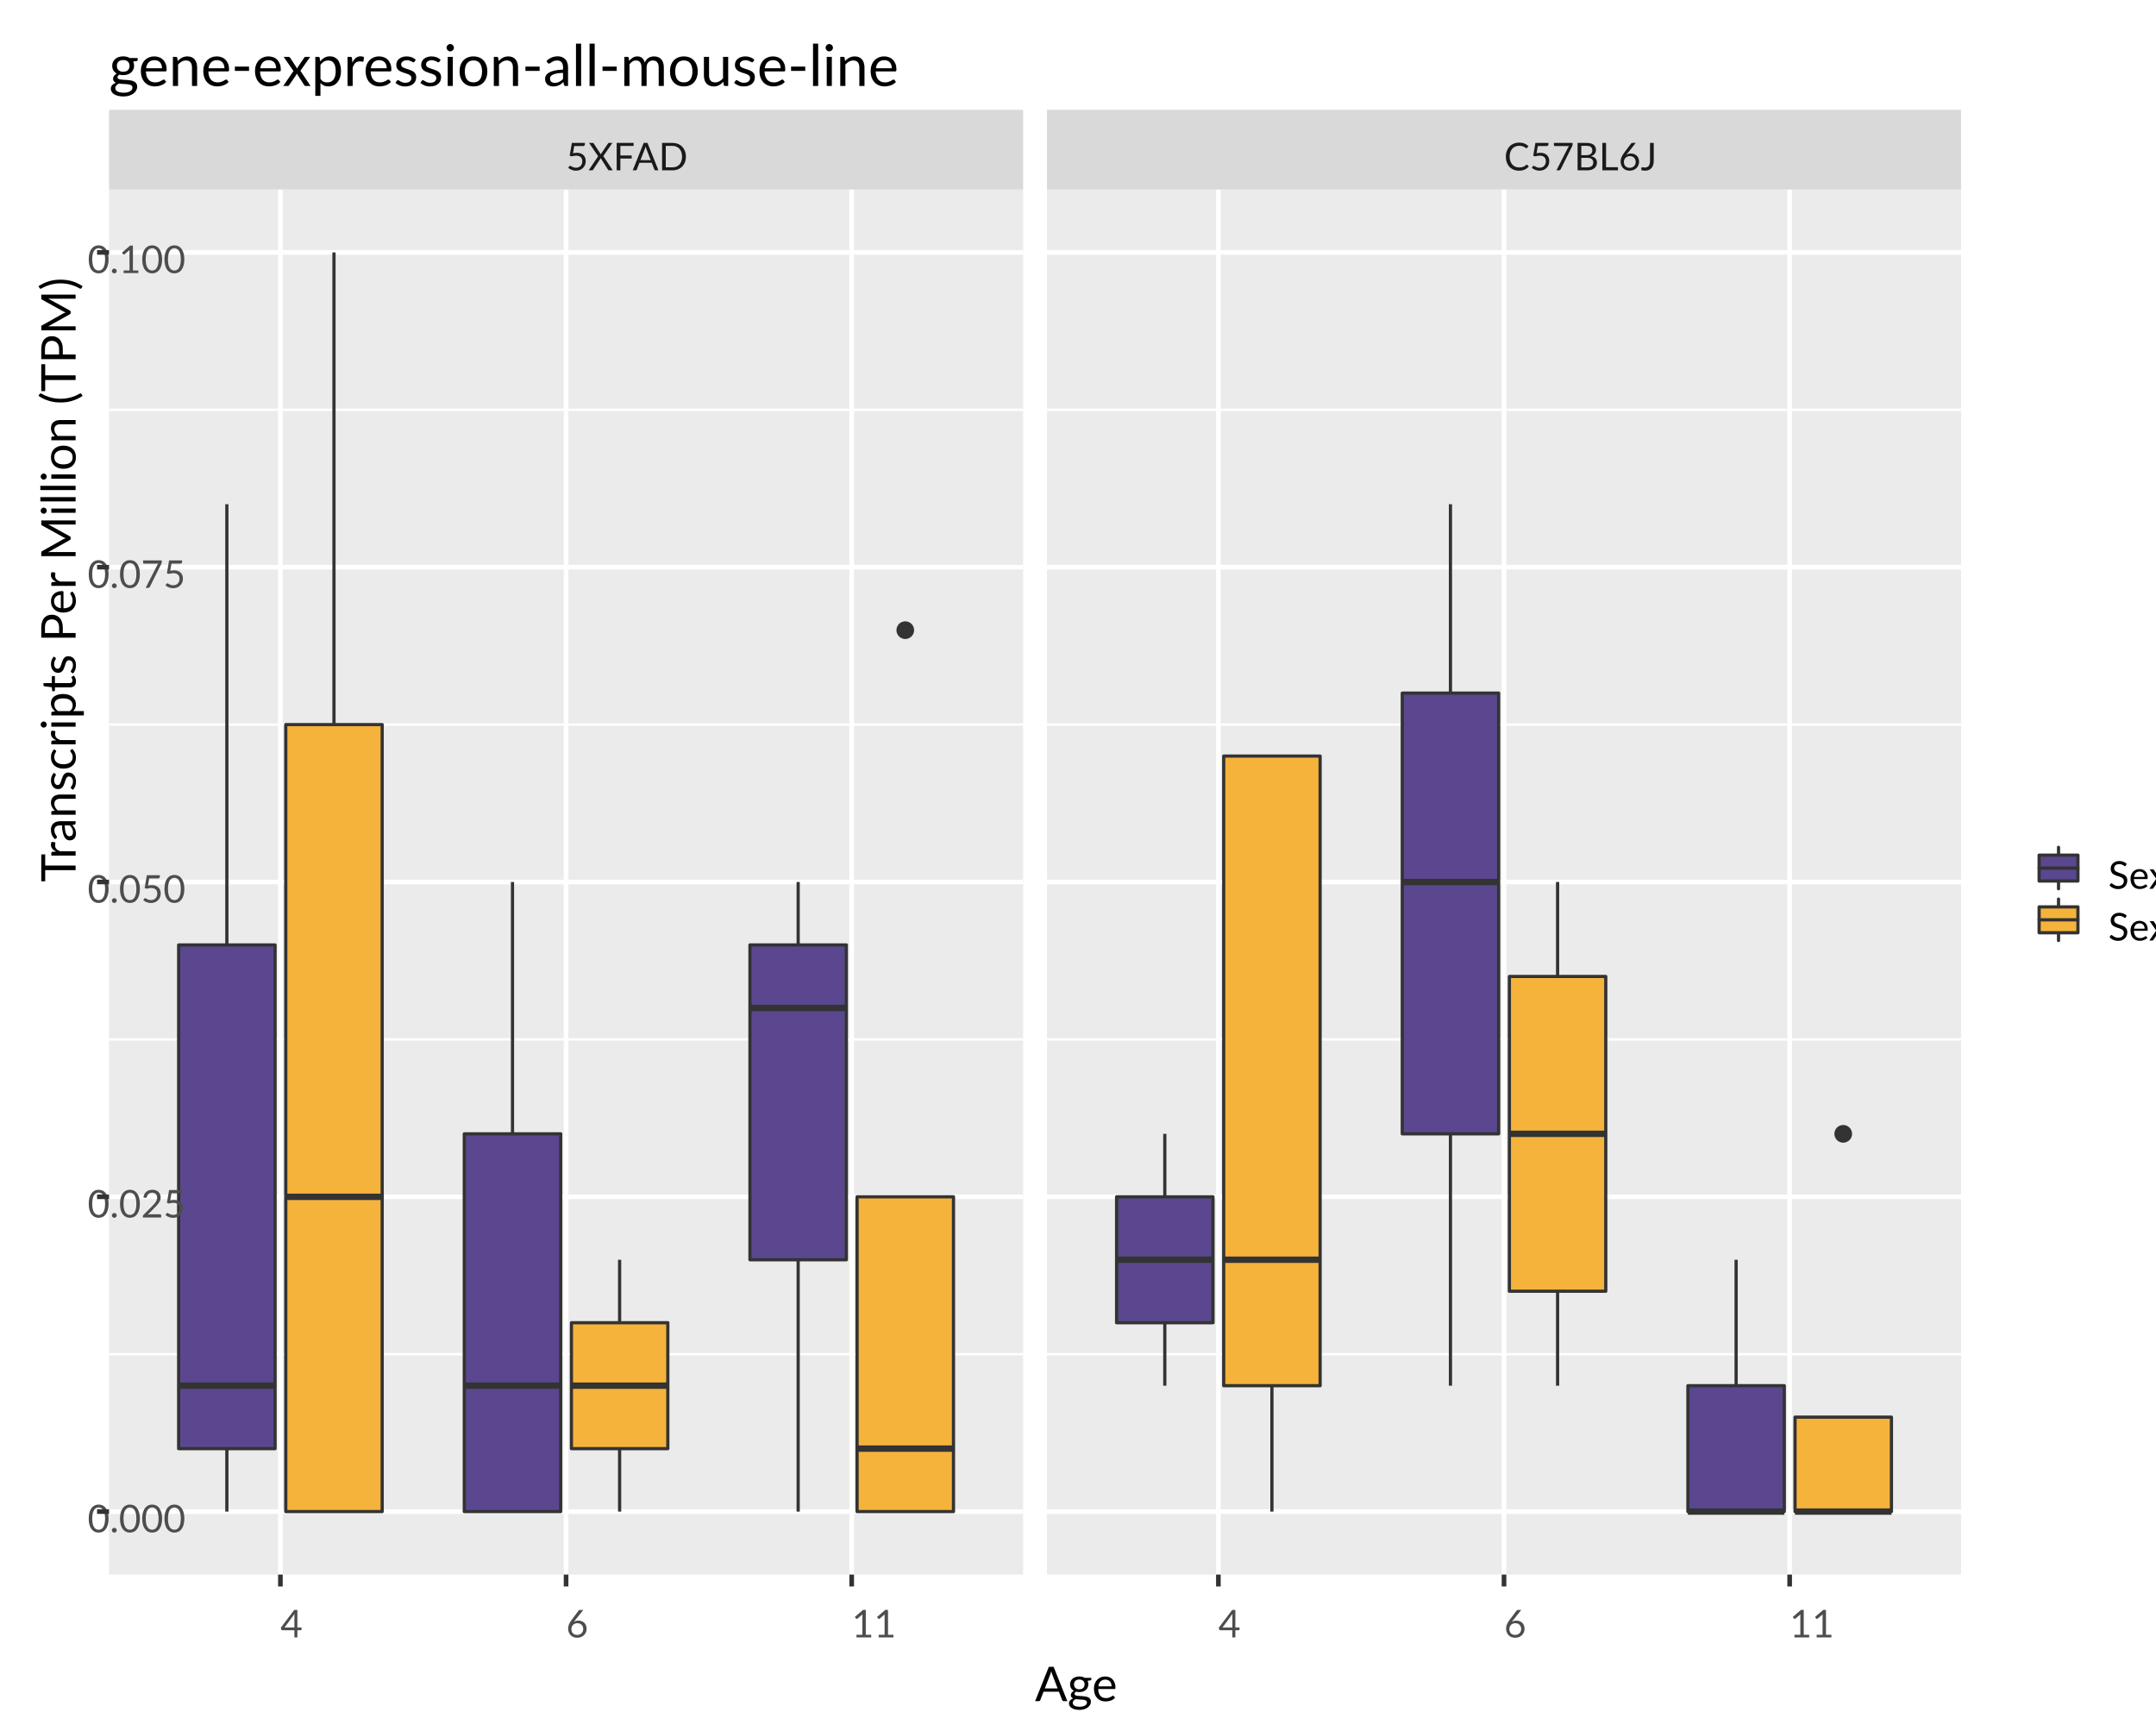
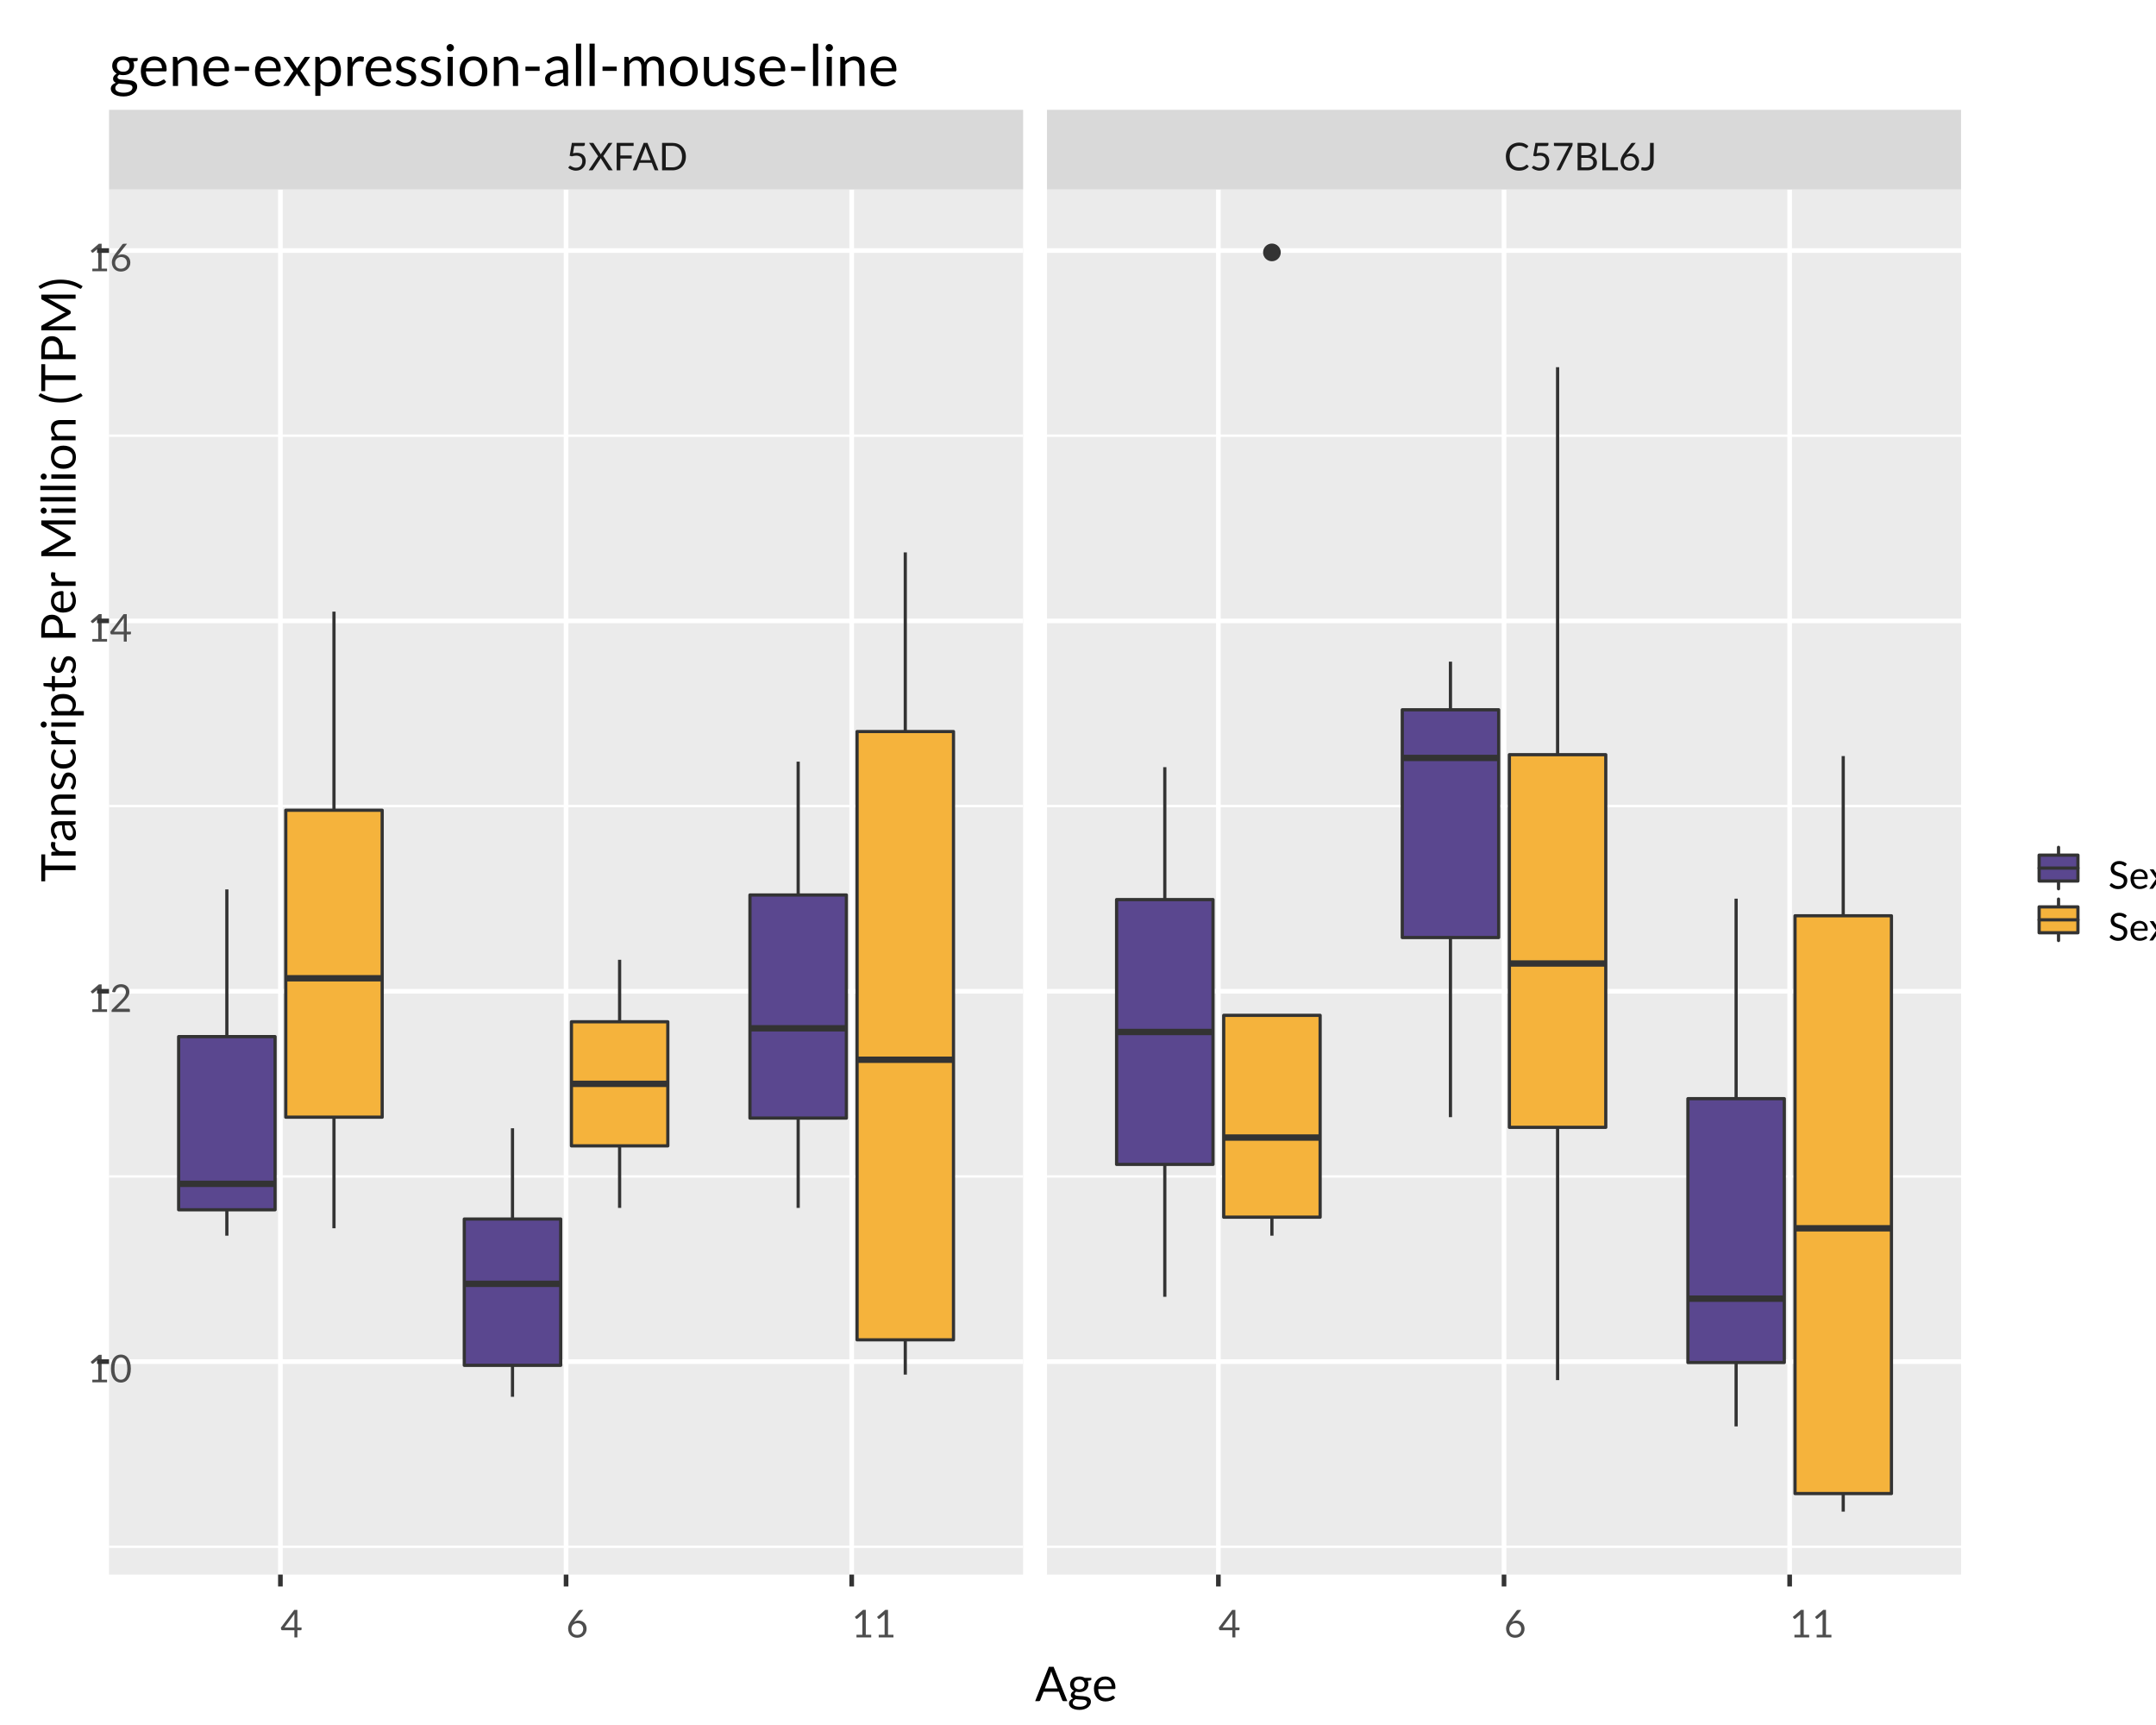
<svg xmlns="http://www.w3.org/2000/svg" viewBox="0 0 720.00 576.00">
  <defs>
    <style type="text/css">
    line, polyline, polygon, path, rect, circle {
      fill: none;
      stroke: #000000;
      stroke-linecap: round;
      stroke-linejoin: round;
      stroke-miterlimit: 10.00;
    }
  </style>
  </defs>
  <rect width="100%" height="100%" style="stroke: none; fill: #FFFFFF;" />
  <rect x="0.00" y="0.00" width="720.00" height="576.00" style="stroke-width: 1.55; stroke: #FFFFFF; fill: #FFFFFF;" />
  <defs>
    <clipPath id="cpMzYuNDF8MzQxLjY3fDUyNS43N3w2My4yNQ==">
      <rect x="36.41" y="63.25" width="305.26" height="462.52" />
    </clipPath>
  </defs>
  <rect x="36.41" y="63.25" width="305.26" height="462.52" style="stroke-width: 1.55; stroke: none; fill: #EBEBEB;" clip-path="url(#cpMzYuNDF8MzQxLjY3fDUyNS43N3w2My4yNQ==)" />
-   <polyline points="36.41,452.19 341.67,452.19 " style="stroke-width: 0.78; stroke: #FFFFFF; stroke-linecap: butt;" clip-path="url(#cpMzYuNDF8MzQxLjY3fDUyNS43N3w2My4yNQ==)" />
-   <polyline points="36.41,347.07 341.67,347.07 " style="stroke-width: 0.78; stroke: #FFFFFF; stroke-linecap: butt;" clip-path="url(#cpMzYuNDF8MzQxLjY3fDUyNS43N3w2My4yNQ==)" />
-   <polyline points="36.41,241.95 341.67,241.95 " style="stroke-width: 0.78; stroke: #FFFFFF; stroke-linecap: butt;" clip-path="url(#cpMzYuNDF8MzQxLjY3fDUyNS43N3w2My4yNQ==)" />
-   <polyline points="36.41,136.83 341.67,136.83 " style="stroke-width: 0.78; stroke: #FFFFFF; stroke-linecap: butt;" clip-path="url(#cpMzYuNDF8MzQxLjY3fDUyNS43N3w2My4yNQ==)" />
-   <polyline points="36.41,504.74 341.67,504.74 " style="stroke-width: 1.55; stroke: #FFFFFF; stroke-linecap: butt;" clip-path="url(#cpMzYuNDF8MzQxLjY3fDUyNS43N3w2My4yNQ==)" />
-   <polyline points="36.41,399.63 341.67,399.63 " style="stroke-width: 1.55; stroke: #FFFFFF; stroke-linecap: butt;" clip-path="url(#cpMzYuNDF8MzQxLjY3fDUyNS43N3w2My4yNQ==)" />
-   <polyline points="36.41,294.51 341.67,294.51 " style="stroke-width: 1.55; stroke: #FFFFFF; stroke-linecap: butt;" clip-path="url(#cpMzYuNDF8MzQxLjY3fDUyNS43N3w2My4yNQ==)" />
-   <polyline points="36.41,189.39 341.67,189.39 " style="stroke-width: 1.55; stroke: #FFFFFF; stroke-linecap: butt;" clip-path="url(#cpMzYuNDF8MzQxLjY3fDUyNS43N3w2My4yNQ==)" />
-   <polyline points="36.41,84.28 341.67,84.28 " style="stroke-width: 1.55; stroke: #FFFFFF; stroke-linecap: butt;" clip-path="url(#cpMzYuNDF8MzQxLjY3fDUyNS43N3w2My4yNQ==)" />
+   <polyline points="36.41,516.49 341.67,516.49 " style="stroke-width: 0.78; stroke: #FFFFFF; stroke-linecap: butt;" clip-path="url(#cpMzYuNDF8MzQxLjY3fDUyNS43N3w2My4yNQ==)" />
+   <polyline points="36.41,392.83 341.67,392.83 " style="stroke-width: 0.78; stroke: #FFFFFF; stroke-linecap: butt;" clip-path="url(#cpMzYuNDF8MzQxLjY3fDUyNS43N3w2My4yNQ==)" />
+   <polyline points="36.41,269.16 341.67,269.16 " style="stroke-width: 0.78; stroke: #FFFFFF; stroke-linecap: butt;" clip-path="url(#cpMzYuNDF8MzQxLjY3fDUyNS43N3w2My4yNQ==)" />
+   <polyline points="36.41,145.49 341.67,145.49 " style="stroke-width: 0.78; stroke: #FFFFFF; stroke-linecap: butt;" clip-path="url(#cpMzYuNDF8MzQxLjY3fDUyNS43N3w2My4yNQ==)" />
+   <polyline points="36.41,454.66 341.67,454.66 " style="stroke-width: 1.55; stroke: #FFFFFF; stroke-linecap: butt;" clip-path="url(#cpMzYuNDF8MzQxLjY3fDUyNS43N3w2My4yNQ==)" />
+   <polyline points="36.41,330.99 341.67,330.99 " style="stroke-width: 1.55; stroke: #FFFFFF; stroke-linecap: butt;" clip-path="url(#cpMzYuNDF8MzQxLjY3fDUyNS43N3w2My4yNQ==)" />
+   <polyline points="36.41,207.32 341.67,207.32 " style="stroke-width: 1.55; stroke: #FFFFFF; stroke-linecap: butt;" clip-path="url(#cpMzYuNDF8MzQxLjY3fDUyNS43N3w2My4yNQ==)" />
+   <polyline points="36.41,83.66 341.67,83.66 " style="stroke-width: 1.55; stroke: #FFFFFF; stroke-linecap: butt;" clip-path="url(#cpMzYuNDF8MzQxLjY3fDUyNS43N3w2My4yNQ==)" />
  <polyline points="93.64,525.77 93.64,63.25 " style="stroke-width: 1.55; stroke: #FFFFFF; stroke-linecap: butt;" clip-path="url(#cpMzYuNDF8MzQxLjY3fDUyNS43N3w2My4yNQ==)" />
  <polyline points="189.04,525.77 189.04,63.25 " style="stroke-width: 1.55; stroke: #FFFFFF; stroke-linecap: butt;" clip-path="url(#cpMzYuNDF8MzQxLjY3fDUyNS43N3w2My4yNQ==)" />
  <polyline points="284.43,525.77 284.43,63.25 " style="stroke-width: 1.55; stroke: #FFFFFF; stroke-linecap: butt;" clip-path="url(#cpMzYuNDF8MzQxLjY3fDUyNS43N3w2My4yNQ==)" />
-   <line x1="75.76" y1="315.53" x2="75.76" y2="168.37" style="stroke-width: 1.07; stroke: #333333; stroke-linecap: butt;" clip-path="url(#cpMzYuNDF8MzQxLjY3fDUyNS43N3w2My4yNQ==)" />
-   <line x1="75.76" y1="483.72" x2="75.76" y2="504.74" style="stroke-width: 1.07; stroke: #333333; stroke-linecap: butt;" clip-path="url(#cpMzYuNDF8MzQxLjY3fDUyNS43N3w2My4yNQ==)" />
-   <polygon points="59.66,315.53 59.66,483.72 91.86,483.72 91.86,315.53 59.66,315.53 " style="stroke-width: 1.07; stroke: #333333; fill: #5A478F;" clip-path="url(#cpMzYuNDF8MzQxLjY3fDUyNS43N3w2My4yNQ==)" />
-   <line x1="59.66" y1="462.70" x2="91.86" y2="462.70" style="stroke-width: 2.13; stroke: #333333; stroke-linecap: butt;" clip-path="url(#cpMzYuNDF8MzQxLjY3fDUyNS43N3w2My4yNQ==)" />
-   <line x1="111.53" y1="241.95" x2="111.53" y2="84.28" style="stroke-width: 1.07; stroke: #333333; stroke-linecap: butt;" clip-path="url(#cpMzYuNDF8MzQxLjY3fDUyNS43N3w2My4yNQ==)" />
-   <line x1="111.53" y1="504.74" x2="111.53" y2="504.74" style="stroke-width: 1.07; stroke: #333333; stroke-linecap: butt;" clip-path="url(#cpMzYuNDF8MzQxLjY3fDUyNS43N3w2My4yNQ==)" />
-   <polygon points="95.43,241.95 95.43,504.74 127.63,504.74 127.63,241.95 95.43,241.95 " style="stroke-width: 1.07; stroke: #333333; fill: #F5B33C;" clip-path="url(#cpMzYuNDF8MzQxLjY3fDUyNS43N3w2My4yNQ==)" />
-   <line x1="95.43" y1="399.63" x2="127.63" y2="399.63" style="stroke-width: 2.13; stroke: #333333; stroke-linecap: butt;" clip-path="url(#cpMzYuNDF8MzQxLjY3fDUyNS43N3w2My4yNQ==)" />
-   <line x1="171.15" y1="378.60" x2="171.15" y2="294.51" style="stroke-width: 1.07; stroke: #333333; stroke-linecap: butt;" clip-path="url(#cpMzYuNDF8MzQxLjY3fDUyNS43N3w2My4yNQ==)" />
-   <line x1="171.15" y1="504.74" x2="171.15" y2="504.74" style="stroke-width: 1.07; stroke: #333333; stroke-linecap: butt;" clip-path="url(#cpMzYuNDF8MzQxLjY3fDUyNS43N3w2My4yNQ==)" />
-   <polygon points="155.05,378.60 155.05,504.74 187.25,504.74 187.25,378.60 155.05,378.60 " style="stroke-width: 1.07; stroke: #333333; fill: #5A478F;" clip-path="url(#cpMzYuNDF8MzQxLjY3fDUyNS43N3w2My4yNQ==)" />
-   <line x1="155.05" y1="462.70" x2="187.25" y2="462.70" style="stroke-width: 2.13; stroke: #333333; stroke-linecap: butt;" clip-path="url(#cpMzYuNDF8MzQxLjY3fDUyNS43N3w2My4yNQ==)" />
-   <line x1="206.92" y1="441.67" x2="206.92" y2="420.65" style="stroke-width: 1.07; stroke: #333333; stroke-linecap: butt;" clip-path="url(#cpMzYuNDF8MzQxLjY3fDUyNS43N3w2My4yNQ==)" />
-   <line x1="206.92" y1="483.72" x2="206.92" y2="504.74" style="stroke-width: 1.07; stroke: #333333; stroke-linecap: butt;" clip-path="url(#cpMzYuNDF8MzQxLjY3fDUyNS43N3w2My4yNQ==)" />
-   <polygon points="190.83,441.67 190.83,483.72 223.02,483.72 223.02,441.67 190.83,441.67 " style="stroke-width: 1.07; stroke: #333333; fill: #F5B33C;" clip-path="url(#cpMzYuNDF8MzQxLjY3fDUyNS43N3w2My4yNQ==)" />
-   <line x1="190.83" y1="462.70" x2="223.02" y2="462.70" style="stroke-width: 2.13; stroke: #333333; stroke-linecap: butt;" clip-path="url(#cpMzYuNDF8MzQxLjY3fDUyNS43N3w2My4yNQ==)" />
-   <line x1="266.55" y1="315.53" x2="266.55" y2="294.51" style="stroke-width: 1.07; stroke: #333333; stroke-linecap: butt;" clip-path="url(#cpMzYuNDF8MzQxLjY3fDUyNS43N3w2My4yNQ==)" />
-   <line x1="266.55" y1="420.65" x2="266.55" y2="504.74" style="stroke-width: 1.07; stroke: #333333; stroke-linecap: butt;" clip-path="url(#cpMzYuNDF8MzQxLjY3fDUyNS43N3w2My4yNQ==)" />
-   <polygon points="250.45,315.53 250.45,420.65 282.64,420.65 282.64,315.53 250.45,315.53 " style="stroke-width: 1.07; stroke: #333333; fill: #5A478F;" clip-path="url(#cpMzYuNDF8MzQxLjY3fDUyNS43N3w2My4yNQ==)" />
-   <line x1="250.45" y1="336.56" x2="282.64" y2="336.56" style="stroke-width: 2.13; stroke: #333333; stroke-linecap: butt;" clip-path="url(#cpMzYuNDF8MzQxLjY3fDUyNS43N3w2My4yNQ==)" />
-   <circle cx="302.32" cy="210.42" r="1.95pt" style="stroke-width: 0.71; stroke: #333333; fill: #333333;" clip-path="url(#cpMzYuNDF8MzQxLjY3fDUyNS43N3w2My4yNQ==)" />
-   <line x1="302.32" y1="399.63" x2="302.32" y2="399.63" style="stroke-width: 1.07; stroke: #333333; stroke-linecap: butt;" clip-path="url(#cpMzYuNDF8MzQxLjY3fDUyNS43N3w2My4yNQ==)" />
-   <line x1="302.32" y1="504.74" x2="302.32" y2="504.74" style="stroke-width: 1.07; stroke: #333333; stroke-linecap: butt;" clip-path="url(#cpMzYuNDF8MzQxLjY3fDUyNS43N3w2My4yNQ==)" />
-   <polygon points="286.22,399.63 286.22,504.74 318.42,504.74 318.42,399.63 286.22,399.63 " style="stroke-width: 1.07; stroke: #333333; fill: #F5B33C;" clip-path="url(#cpMzYuNDF8MzQxLjY3fDUyNS43N3w2My4yNQ==)" />
-   <line x1="286.22" y1="483.72" x2="318.42" y2="483.72" style="stroke-width: 2.13; stroke: #333333; stroke-linecap: butt;" clip-path="url(#cpMzYuNDF8MzQxLjY3fDUyNS43N3w2My4yNQ==)" />
+   <line x1="75.76" y1="346.14" x2="75.76" y2="296.98" style="stroke-width: 1.07; stroke: #333333; stroke-linecap: butt;" clip-path="url(#cpMzYuNDF8MzQxLjY3fDUyNS43N3w2My4yNQ==)" />
+   <line x1="75.76" y1="403.96" x2="75.76" y2="412.61" style="stroke-width: 1.07; stroke: #333333; stroke-linecap: butt;" clip-path="url(#cpMzYuNDF8MzQxLjY3fDUyNS43N3w2My4yNQ==)" />
+   <polygon points="59.66,346.14 59.66,403.96 91.86,403.96 91.86,346.14 59.66,346.14 " style="stroke-width: 1.07; stroke: #333333; fill: #5A478F;" clip-path="url(#cpMzYuNDF8MzQxLjY3fDUyNS43N3w2My4yNQ==)" />
+   <line x1="59.66" y1="395.30" x2="91.86" y2="395.30" style="stroke-width: 2.13; stroke: #333333; stroke-linecap: butt;" clip-path="url(#cpMzYuNDF8MzQxLjY3fDUyNS43N3w2My4yNQ==)" />
+   <line x1="111.53" y1="270.55" x2="111.53" y2="204.23" style="stroke-width: 1.07; stroke: #333333; stroke-linecap: butt;" clip-path="url(#cpMzYuNDF8MzQxLjY3fDUyNS43N3w2My4yNQ==)" />
+   <line x1="111.53" y1="373.04" x2="111.53" y2="410.14" style="stroke-width: 1.07; stroke: #333333; stroke-linecap: butt;" clip-path="url(#cpMzYuNDF8MzQxLjY3fDUyNS43N3w2My4yNQ==)" />
+   <polygon points="95.43,270.55 95.43,373.04 127.63,373.04 127.63,270.55 95.43,270.55 " style="stroke-width: 1.07; stroke: #333333; fill: #F5B33C;" clip-path="url(#cpMzYuNDF8MzQxLjY3fDUyNS43N3w2My4yNQ==)" />
+   <line x1="95.43" y1="326.66" x2="127.63" y2="326.66" style="stroke-width: 2.13; stroke: #333333; stroke-linecap: butt;" clip-path="url(#cpMzYuNDF8MzQxLjY3fDUyNS43N3w2My4yNQ==)" />
+   <line x1="171.15" y1="407.05" x2="171.15" y2="376.75" style="stroke-width: 1.07; stroke: #333333; stroke-linecap: butt;" clip-path="url(#cpMzYuNDF8MzQxLjY3fDUyNS43N3w2My4yNQ==)" />
+   <line x1="171.15" y1="455.90" x2="171.15" y2="466.41" style="stroke-width: 1.07; stroke: #333333; stroke-linecap: butt;" clip-path="url(#cpMzYuNDF8MzQxLjY3fDUyNS43N3w2My4yNQ==)" />
+   <polygon points="155.05,407.05 155.05,455.90 187.25,455.90 187.25,407.05 155.05,407.05 " style="stroke-width: 1.07; stroke: #333333; fill: #5A478F;" clip-path="url(#cpMzYuNDF8MzQxLjY3fDUyNS43N3w2My4yNQ==)" />
+   <line x1="155.05" y1="428.69" x2="187.25" y2="428.69" style="stroke-width: 2.13; stroke: #333333; stroke-linecap: butt;" clip-path="url(#cpMzYuNDF8MzQxLjY3fDUyNS43N3w2My4yNQ==)" />
+   <line x1="206.92" y1="341.19" x2="206.92" y2="320.48" style="stroke-width: 1.07; stroke: #333333; stroke-linecap: butt;" clip-path="url(#cpMzYuNDF8MzQxLjY3fDUyNS43N3w2My4yNQ==)" />
+   <line x1="206.92" y1="382.62" x2="206.92" y2="403.34" style="stroke-width: 1.07; stroke: #333333; stroke-linecap: butt;" clip-path="url(#cpMzYuNDF8MzQxLjY3fDUyNS43N3w2My4yNQ==)" />
+   <polygon points="190.83,341.19 190.83,382.62 223.02,382.62 223.02,341.19 190.83,341.19 " style="stroke-width: 1.07; stroke: #333333; fill: #F5B33C;" clip-path="url(#cpMzYuNDF8MzQxLjY3fDUyNS43N3w2My4yNQ==)" />
+   <line x1="190.83" y1="361.91" x2="223.02" y2="361.91" style="stroke-width: 2.13; stroke: #333333; stroke-linecap: butt;" clip-path="url(#cpMzYuNDF8MzQxLjY3fDUyNS43N3w2My4yNQ==)" />
+   <line x1="266.55" y1="298.84" x2="266.55" y2="254.32" style="stroke-width: 1.07; stroke: #333333; stroke-linecap: butt;" clip-path="url(#cpMzYuNDF8MzQxLjY3fDUyNS43N3w2My4yNQ==)" />
+   <line x1="266.55" y1="373.35" x2="266.55" y2="403.34" style="stroke-width: 1.07; stroke: #333333; stroke-linecap: butt;" clip-path="url(#cpMzYuNDF8MzQxLjY3fDUyNS43N3w2My4yNQ==)" />
+   <polygon points="250.45,298.84 250.45,373.35 282.64,373.35 282.64,298.84 250.45,298.84 " style="stroke-width: 1.07; stroke: #333333; fill: #5A478F;" clip-path="url(#cpMzYuNDF8MzQxLjY3fDUyNS43N3w2My4yNQ==)" />
+   <line x1="250.45" y1="343.36" x2="282.64" y2="343.36" style="stroke-width: 2.13; stroke: #333333; stroke-linecap: butt;" clip-path="url(#cpMzYuNDF8MzQxLjY3fDUyNS43N3w2My4yNQ==)" />
+   <line x1="302.32" y1="244.27" x2="302.32" y2="184.45" style="stroke-width: 1.07; stroke: #333333; stroke-linecap: butt;" clip-path="url(#cpMzYuNDF8MzQxLjY3fDUyNS43N3w2My4yNQ==)" />
+   <line x1="302.32" y1="447.39" x2="302.32" y2="458.99" style="stroke-width: 1.07; stroke: #333333; stroke-linecap: butt;" clip-path="url(#cpMzYuNDF8MzQxLjY3fDUyNS43N3w2My4yNQ==)" />
+   <polygon points="286.22,244.27 286.22,447.39 318.42,447.39 318.42,244.27 286.22,244.27 " style="stroke-width: 1.07; stroke: #333333; fill: #F5B33C;" clip-path="url(#cpMzYuNDF8MzQxLjY3fDUyNS43N3w2My4yNQ==)" />
+   <line x1="286.22" y1="353.87" x2="318.42" y2="353.87" style="stroke-width: 2.13; stroke: #333333; stroke-linecap: butt;" clip-path="url(#cpMzYuNDF8MzQxLjY3fDUyNS43N3w2My4yNQ==)" />
  <defs>
    <clipPath id="cpMC4wMHw3MjAuMDB8NTc2LjAwfDAuMDA=">
      <rect x="0.00" y="0.00" width="720.00" height="576.00" />
    </clipPath>
  </defs>
  <defs>
    <clipPath id="cpMzQ5LjY0fDY1NC45MHw1MjUuNzd8NjMuMjU=">
      <rect x="349.64" y="63.25" width="305.26" height="462.52" />
    </clipPath>
  </defs>
  <rect x="349.64" y="63.25" width="305.26" height="462.52" style="stroke-width: 1.55; stroke: none; fill: #EBEBEB;" clip-path="url(#cpMzQ5LjY0fDY1NC45MHw1MjUuNzd8NjMuMjU=)" />
-   <polyline points="349.64,452.19 654.90,452.19 " style="stroke-width: 0.78; stroke: #FFFFFF; stroke-linecap: butt;" clip-path="url(#cpMzQ5LjY0fDY1NC45MHw1MjUuNzd8NjMuMjU=)" />
-   <polyline points="349.64,347.07 654.90,347.07 " style="stroke-width: 0.78; stroke: #FFFFFF; stroke-linecap: butt;" clip-path="url(#cpMzQ5LjY0fDY1NC45MHw1MjUuNzd8NjMuMjU=)" />
-   <polyline points="349.64,241.95 654.90,241.95 " style="stroke-width: 0.78; stroke: #FFFFFF; stroke-linecap: butt;" clip-path="url(#cpMzQ5LjY0fDY1NC45MHw1MjUuNzd8NjMuMjU=)" />
-   <polyline points="349.64,136.83 654.90,136.83 " style="stroke-width: 0.78; stroke: #FFFFFF; stroke-linecap: butt;" clip-path="url(#cpMzQ5LjY0fDY1NC45MHw1MjUuNzd8NjMuMjU=)" />
-   <polyline points="349.64,504.74 654.90,504.74 " style="stroke-width: 1.55; stroke: #FFFFFF; stroke-linecap: butt;" clip-path="url(#cpMzQ5LjY0fDY1NC45MHw1MjUuNzd8NjMuMjU=)" />
-   <polyline points="349.64,399.63 654.90,399.63 " style="stroke-width: 1.55; stroke: #FFFFFF; stroke-linecap: butt;" clip-path="url(#cpMzQ5LjY0fDY1NC45MHw1MjUuNzd8NjMuMjU=)" />
-   <polyline points="349.64,294.51 654.90,294.51 " style="stroke-width: 1.55; stroke: #FFFFFF; stroke-linecap: butt;" clip-path="url(#cpMzQ5LjY0fDY1NC45MHw1MjUuNzd8NjMuMjU=)" />
-   <polyline points="349.64,189.39 654.90,189.39 " style="stroke-width: 1.55; stroke: #FFFFFF; stroke-linecap: butt;" clip-path="url(#cpMzQ5LjY0fDY1NC45MHw1MjUuNzd8NjMuMjU=)" />
-   <polyline points="349.64,84.28 654.90,84.28 " style="stroke-width: 1.55; stroke: #FFFFFF; stroke-linecap: butt;" clip-path="url(#cpMzQ5LjY0fDY1NC45MHw1MjUuNzd8NjMuMjU=)" />
+   <polyline points="349.64,516.49 654.90,516.49 " style="stroke-width: 0.78; stroke: #FFFFFF; stroke-linecap: butt;" clip-path="url(#cpMzQ5LjY0fDY1NC45MHw1MjUuNzd8NjMuMjU=)" />
+   <polyline points="349.64,392.83 654.90,392.83 " style="stroke-width: 0.78; stroke: #FFFFFF; stroke-linecap: butt;" clip-path="url(#cpMzQ5LjY0fDY1NC45MHw1MjUuNzd8NjMuMjU=)" />
+   <polyline points="349.64,269.16 654.90,269.16 " style="stroke-width: 0.78; stroke: #FFFFFF; stroke-linecap: butt;" clip-path="url(#cpMzQ5LjY0fDY1NC45MHw1MjUuNzd8NjMuMjU=)" />
+   <polyline points="349.64,145.49 654.90,145.49 " style="stroke-width: 0.78; stroke: #FFFFFF; stroke-linecap: butt;" clip-path="url(#cpMzQ5LjY0fDY1NC45MHw1MjUuNzd8NjMuMjU=)" />
+   <polyline points="349.64,454.66 654.90,454.66 " style="stroke-width: 1.55; stroke: #FFFFFF; stroke-linecap: butt;" clip-path="url(#cpMzQ5LjY0fDY1NC45MHw1MjUuNzd8NjMuMjU=)" />
+   <polyline points="349.64,330.99 654.90,330.99 " style="stroke-width: 1.55; stroke: #FFFFFF; stroke-linecap: butt;" clip-path="url(#cpMzQ5LjY0fDY1NC45MHw1MjUuNzd8NjMuMjU=)" />
+   <polyline points="349.64,207.32 654.90,207.32 " style="stroke-width: 1.55; stroke: #FFFFFF; stroke-linecap: butt;" clip-path="url(#cpMzQ5LjY0fDY1NC45MHw1MjUuNzd8NjMuMjU=)" />
+   <polyline points="349.64,83.66 654.90,83.66 " style="stroke-width: 1.55; stroke: #FFFFFF; stroke-linecap: butt;" clip-path="url(#cpMzQ5LjY0fDY1NC45MHw1MjUuNzd8NjMuMjU=)" />
  <polyline points="406.88,525.77 406.88,63.25 " style="stroke-width: 1.55; stroke: #FFFFFF; stroke-linecap: butt;" clip-path="url(#cpMzQ5LjY0fDY1NC45MHw1MjUuNzd8NjMuMjU=)" />
  <polyline points="502.27,525.77 502.27,63.25 " style="stroke-width: 1.55; stroke: #FFFFFF; stroke-linecap: butt;" clip-path="url(#cpMzQ5LjY0fDY1NC45MHw1MjUuNzd8NjMuMjU=)" />
  <polyline points="597.66,525.77 597.66,63.25 " style="stroke-width: 1.55; stroke: #FFFFFF; stroke-linecap: butt;" clip-path="url(#cpMzQ5LjY0fDY1NC45MHw1MjUuNzd8NjMuMjU=)" />
-   <line x1="388.99" y1="399.63" x2="388.99" y2="378.60" style="stroke-width: 1.07; stroke: #333333; stroke-linecap: butt;" clip-path="url(#cpMzQ5LjY0fDY1NC45MHw1MjUuNzd8NjMuMjU=)" />
-   <line x1="388.99" y1="441.67" x2="388.99" y2="462.70" style="stroke-width: 1.07; stroke: #333333; stroke-linecap: butt;" clip-path="url(#cpMzQ5LjY0fDY1NC45MHw1MjUuNzd8NjMuMjU=)" />
-   <polygon points="372.89,399.63 372.89,441.67 405.09,441.67 405.09,399.63 372.89,399.63 " style="stroke-width: 1.07; stroke: #333333; fill: #5A478F;" clip-path="url(#cpMzQ5LjY0fDY1NC45MHw1MjUuNzd8NjMuMjU=)" />
-   <line x1="372.89" y1="420.65" x2="405.09" y2="420.65" style="stroke-width: 2.13; stroke: #333333; stroke-linecap: butt;" clip-path="url(#cpMzQ5LjY0fDY1NC45MHw1MjUuNzd8NjMuMjU=)" />
-   <line x1="424.76" y1="252.46" x2="424.76" y2="252.46" style="stroke-width: 1.07; stroke: #333333; stroke-linecap: butt;" clip-path="url(#cpMzQ5LjY0fDY1NC45MHw1MjUuNzd8NjMuMjU=)" />
-   <line x1="424.76" y1="462.70" x2="424.76" y2="504.74" style="stroke-width: 1.07; stroke: #333333; stroke-linecap: butt;" clip-path="url(#cpMzQ5LjY0fDY1NC45MHw1MjUuNzd8NjMuMjU=)" />
-   <polygon points="408.66,252.46 408.66,462.70 440.86,462.70 440.86,252.46 408.66,252.46 " style="stroke-width: 1.07; stroke: #333333; fill: #F5B33C;" clip-path="url(#cpMzQ5LjY0fDY1NC45MHw1MjUuNzd8NjMuMjU=)" />
-   <line x1="408.66" y1="420.65" x2="440.86" y2="420.65" style="stroke-width: 2.13; stroke: #333333; stroke-linecap: butt;" clip-path="url(#cpMzQ5LjY0fDY1NC45MHw1MjUuNzd8NjMuMjU=)" />
-   <line x1="484.38" y1="231.44" x2="484.38" y2="168.37" style="stroke-width: 1.07; stroke: #333333; stroke-linecap: butt;" clip-path="url(#cpMzQ5LjY0fDY1NC45MHw1MjUuNzd8NjMuMjU=)" />
-   <line x1="484.38" y1="378.60" x2="484.38" y2="462.70" style="stroke-width: 1.07; stroke: #333333; stroke-linecap: butt;" clip-path="url(#cpMzQ5LjY0fDY1NC45MHw1MjUuNzd8NjMuMjU=)" />
-   <polygon points="468.29,231.44 468.29,378.60 500.48,378.60 500.48,231.44 468.29,231.44 " style="stroke-width: 1.07; stroke: #333333; fill: #5A478F;" clip-path="url(#cpMzQ5LjY0fDY1NC45MHw1MjUuNzd8NjMuMjU=)" />
-   <line x1="468.29" y1="294.51" x2="500.48" y2="294.51" style="stroke-width: 2.13; stroke: #333333; stroke-linecap: butt;" clip-path="url(#cpMzQ5LjY0fDY1NC45MHw1MjUuNzd8NjMuMjU=)" />
-   <line x1="520.16" y1="326.05" x2="520.16" y2="294.51" style="stroke-width: 1.07; stroke: #333333; stroke-linecap: butt;" clip-path="url(#cpMzQ5LjY0fDY1NC45MHw1MjUuNzd8NjMuMjU=)" />
-   <line x1="520.16" y1="431.16" x2="520.16" y2="462.70" style="stroke-width: 1.07; stroke: #333333; stroke-linecap: butt;" clip-path="url(#cpMzQ5LjY0fDY1NC45MHw1MjUuNzd8NjMuMjU=)" />
-   <polygon points="504.06,326.05 504.06,431.16 536.25,431.16 536.25,326.05 504.06,326.05 " style="stroke-width: 1.07; stroke: #333333; fill: #F5B33C;" clip-path="url(#cpMzQ5LjY0fDY1NC45MHw1MjUuNzd8NjMuMjU=)" />
-   <line x1="504.06" y1="378.60" x2="536.25" y2="378.60" style="stroke-width: 2.13; stroke: #333333; stroke-linecap: butt;" clip-path="url(#cpMzQ5LjY0fDY1NC45MHw1MjUuNzd8NjMuMjU=)" />
-   <line x1="579.78" y1="462.70" x2="579.78" y2="420.65" style="stroke-width: 1.07; stroke: #333333; stroke-linecap: butt;" clip-path="url(#cpMzQ5LjY0fDY1NC45MHw1MjUuNzd8NjMuMjU=)" />
-   <line x1="579.78" y1="504.74" x2="579.78" y2="504.74" style="stroke-width: 1.07; stroke: #333333; stroke-linecap: butt;" clip-path="url(#cpMzQ5LjY0fDY1NC45MHw1MjUuNzd8NjMuMjU=)" />
-   <polygon points="563.68,462.70 563.68,504.74 595.87,504.74 595.87,462.70 563.68,462.70 " style="stroke-width: 1.07; stroke: #333333; fill: #5A478F;" clip-path="url(#cpMzQ5LjY0fDY1NC45MHw1MjUuNzd8NjMuMjU=)" />
-   <line x1="563.68" y1="504.74" x2="595.87" y2="504.74" style="stroke-width: 2.13; stroke: #333333; stroke-linecap: butt;" clip-path="url(#cpMzQ5LjY0fDY1NC45MHw1MjUuNzd8NjMuMjU=)" />
-   <circle cx="615.55" cy="378.60" r="1.95pt" style="stroke-width: 0.71; stroke: #333333; fill: #333333;" clip-path="url(#cpMzQ5LjY0fDY1NC45MHw1MjUuNzd8NjMuMjU=)" />
-   <line x1="615.55" y1="473.21" x2="615.55" y2="473.21" style="stroke-width: 1.07; stroke: #333333; stroke-linecap: butt;" clip-path="url(#cpMzQ5LjY0fDY1NC45MHw1MjUuNzd8NjMuMjU=)" />
-   <line x1="615.55" y1="504.74" x2="615.55" y2="504.74" style="stroke-width: 1.07; stroke: #333333; stroke-linecap: butt;" clip-path="url(#cpMzQ5LjY0fDY1NC45MHw1MjUuNzd8NjMuMjU=)" />
-   <polygon points="599.45,473.21 599.45,504.74 631.65,504.74 631.65,473.21 599.45,473.21 " style="stroke-width: 1.07; stroke: #333333; fill: #F5B33C;" clip-path="url(#cpMzQ5LjY0fDY1NC45MHw1MjUuNzd8NjMuMjU=)" />
-   <line x1="599.45" y1="504.74" x2="631.65" y2="504.74" style="stroke-width: 2.13; stroke: #333333; stroke-linecap: butt;" clip-path="url(#cpMzQ5LjY0fDY1NC45MHw1MjUuNzd8NjMuMjU=)" />
+   <line x1="388.99" y1="300.38" x2="388.99" y2="256.17" style="stroke-width: 1.07; stroke: #333333; stroke-linecap: butt;" clip-path="url(#cpMzQ5LjY0fDY1NC45MHw1MjUuNzd8NjMuMjU=)" />
+   <line x1="388.99" y1="388.81" x2="388.99" y2="433.02" style="stroke-width: 1.07; stroke: #333333; stroke-linecap: butt;" clip-path="url(#cpMzQ5LjY0fDY1NC45MHw1MjUuNzd8NjMuMjU=)" />
+   <polygon points="372.89,300.38 372.89,388.81 405.09,388.81 405.09,300.38 372.89,300.38 " style="stroke-width: 1.07; stroke: #333333; fill: #5A478F;" clip-path="url(#cpMzQ5LjY0fDY1NC45MHw1MjUuNzd8NjMuMjU=)" />
+   <line x1="372.89" y1="344.60" x2="405.09" y2="344.60" style="stroke-width: 2.13; stroke: #333333; stroke-linecap: butt;" clip-path="url(#cpMzQ5LjY0fDY1NC45MHw1MjUuNzd8NjMuMjU=)" />
+   <circle cx="424.76" cy="84.28" r="1.95pt" style="stroke-width: 0.71; stroke: #333333; fill: #333333;" clip-path="url(#cpMzQ5LjY0fDY1NC45MHw1MjUuNzd8NjMuMjU=)" />
+   <line x1="424.76" y1="339.03" x2="424.76" y2="339.03" style="stroke-width: 1.07; stroke: #333333; stroke-linecap: butt;" clip-path="url(#cpMzQ5LjY0fDY1NC45MHw1MjUuNzd8NjMuMjU=)" />
+   <line x1="424.76" y1="406.43" x2="424.76" y2="412.61" style="stroke-width: 1.07; stroke: #333333; stroke-linecap: butt;" clip-path="url(#cpMzQ5LjY0fDY1NC45MHw1MjUuNzd8NjMuMjU=)" />
+   <polygon points="408.66,339.03 408.66,406.43 440.86,406.43 440.86,339.03 408.66,339.03 " style="stroke-width: 1.07; stroke: #333333; fill: #F5B33C;" clip-path="url(#cpMzQ5LjY0fDY1NC45MHw1MjUuNzd8NjMuMjU=)" />
+   <line x1="408.66" y1="379.84" x2="440.86" y2="379.84" style="stroke-width: 2.13; stroke: #333333; stroke-linecap: butt;" clip-path="url(#cpMzQ5LjY0fDY1NC45MHw1MjUuNzd8NjMuMjU=)" />
+   <line x1="484.38" y1="237.00" x2="484.38" y2="220.93" style="stroke-width: 1.07; stroke: #333333; stroke-linecap: butt;" clip-path="url(#cpMzQ5LjY0fDY1NC45MHw1MjUuNzd8NjMuMjU=)" />
+   <line x1="484.38" y1="313.06" x2="484.38" y2="373.04" style="stroke-width: 1.07; stroke: #333333; stroke-linecap: butt;" clip-path="url(#cpMzQ5LjY0fDY1NC45MHw1MjUuNzd8NjMuMjU=)" />
+   <polygon points="468.29,237.00 468.29,313.06 500.48,313.06 500.48,237.00 468.29,237.00 " style="stroke-width: 1.07; stroke: #333333; fill: #5A478F;" clip-path="url(#cpMzQ5LjY0fDY1NC45MHw1MjUuNzd8NjMuMjU=)" />
+   <line x1="468.29" y1="253.08" x2="500.48" y2="253.08" style="stroke-width: 2.13; stroke: #333333; stroke-linecap: butt;" clip-path="url(#cpMzQ5LjY0fDY1NC45MHw1MjUuNzd8NjMuMjU=)" />
+   <line x1="520.16" y1="252.00" x2="520.16" y2="122.61" style="stroke-width: 1.07; stroke: #333333; stroke-linecap: butt;" clip-path="url(#cpMzQ5LjY0fDY1NC45MHw1MjUuNzd8NjMuMjU=)" />
+   <line x1="520.16" y1="376.44" x2="520.16" y2="460.84" style="stroke-width: 1.07; stroke: #333333; stroke-linecap: butt;" clip-path="url(#cpMzQ5LjY0fDY1NC45MHw1MjUuNzd8NjMuMjU=)" />
+   <polygon points="504.06,252.00 504.06,376.44 536.25,376.44 536.25,252.00 504.06,252.00 " style="stroke-width: 1.07; stroke: #333333; fill: #F5B33C;" clip-path="url(#cpMzQ5LjY0fDY1NC45MHw1MjUuNzd8NjMuMjU=)" />
+   <line x1="504.06" y1="321.72" x2="536.25" y2="321.72" style="stroke-width: 2.13; stroke: #333333; stroke-linecap: butt;" clip-path="url(#cpMzQ5LjY0fDY1NC45MHw1MjUuNzd8NjMuMjU=)" />
+   <line x1="579.78" y1="366.86" x2="579.78" y2="300.08" style="stroke-width: 1.07; stroke: #333333; stroke-linecap: butt;" clip-path="url(#cpMzQ5LjY0fDY1NC45MHw1MjUuNzd8NjMuMjU=)" />
+   <line x1="579.78" y1="454.97" x2="579.78" y2="476.30" style="stroke-width: 1.07; stroke: #333333; stroke-linecap: butt;" clip-path="url(#cpMzQ5LjY0fDY1NC45MHw1MjUuNzd8NjMuMjU=)" />
+   <polygon points="563.68,366.86 563.68,454.97 595.87,454.97 595.87,366.86 563.68,366.86 " style="stroke-width: 1.07; stroke: #333333; fill: #5A478F;" clip-path="url(#cpMzQ5LjY0fDY1NC45MHw1MjUuNzd8NjMuMjU=)" />
+   <line x1="563.68" y1="433.64" x2="595.87" y2="433.64" style="stroke-width: 2.13; stroke: #333333; stroke-linecap: butt;" clip-path="url(#cpMzQ5LjY0fDY1NC45MHw1MjUuNzd8NjMuMjU=)" />
+   <line x1="615.55" y1="305.79" x2="615.55" y2="252.46" style="stroke-width: 1.07; stroke: #333333; stroke-linecap: butt;" clip-path="url(#cpMzQ5LjY0fDY1NC45MHw1MjUuNzd8NjMuMjU=)" />
+   <line x1="615.55" y1="498.72" x2="615.55" y2="504.74" style="stroke-width: 1.07; stroke: #333333; stroke-linecap: butt;" clip-path="url(#cpMzQ5LjY0fDY1NC45MHw1MjUuNzd8NjMuMjU=)" />
+   <polygon points="599.45,305.79 599.45,498.72 631.65,498.72 631.65,305.79 599.45,305.79 " style="stroke-width: 1.07; stroke: #333333; fill: #F5B33C;" clip-path="url(#cpMzQ5LjY0fDY1NC45MHw1MjUuNzd8NjMuMjU=)" />
+   <line x1="599.45" y1="410.14" x2="631.65" y2="410.14" style="stroke-width: 2.13; stroke: #333333; stroke-linecap: butt;" clip-path="url(#cpMzQ5LjY0fDY1NC45MHw1MjUuNzd8NjMuMjU=)" />
  <defs>
    <clipPath id="cpMC4wMHw3MjAuMDB8NTc2LjAwfDAuMDA=">
      <rect x="0.00" y="0.00" width="720.00" height="576.00" />
    </clipPath>
  </defs>
  <defs>
    <clipPath id="cpMzYuNDF8MzQxLjY3fDYzLjI1fDM2LjY4">
      <rect x="36.41" y="36.68" width="305.26" height="26.58" />
    </clipPath>
  </defs>
  <rect x="36.41" y="36.68" width="305.26" height="26.58" style="stroke-width: 1.55; stroke: none; fill: #D9D9D9;" clip-path="url(#cpMzYuNDF8MzQxLjY3fDYzLjI1fDM2LjY4)" />
  <g clip-path="url(#cpMzYuNDF8MzQxLjY3fDYzLjI1fDM2LjY4)">
    <text x="189.04" y="56.88" style="font-size: 12.80px; fill: #1A1A1A; font-family: Lato;" textLength="0.00px" lengthAdjust="spacingAndGlyphs">5XFAD</text>
  </g>
  <defs>
    <clipPath id="cpMC4wMHw3MjAuMDB8NTc2LjAwfDAuMDA=">
      <rect x="0.00" y="0.00" width="720.00" height="576.00" />
    </clipPath>
  </defs>
  <defs>
    <clipPath id="cpMzQ5LjY0fDY1NC45MHw2My4yNXwzNi42OA==">
      <rect x="349.64" y="36.68" width="305.26" height="26.58" />
    </clipPath>
  </defs>
  <rect x="349.64" y="36.68" width="305.26" height="26.58" style="stroke-width: 1.55; stroke: none; fill: #D9D9D9;" clip-path="url(#cpMzQ5LjY0fDY1NC45MHw2My4yNXwzNi42OA==)" />
  <g clip-path="url(#cpMzQ5LjY0fDY1NC45MHw2My4yNXwzNi42OA==)">
    <text x="502.27" y="56.88" style="font-size: 12.80px; fill: #1A1A1A; font-family: Lato;" textLength="0.00px" lengthAdjust="spacingAndGlyphs">C57BL6J</text>
  </g>
  <defs>
    <clipPath id="cpMC4wMHw3MjAuMDB8NTc2LjAwfDAuMDA=">
      <rect x="0.00" y="0.00" width="720.00" height="576.00" />
    </clipPath>
  </defs>
  <polyline points="93.64,529.75 93.64,525.77 " style="stroke-width: 1.55; stroke: #333333; stroke-linecap: butt;" clip-path="url(#cpMC4wMHw3MjAuMDB8NTc2LjAwfDAuMDA=)" />
  <polyline points="189.04,529.75 189.04,525.77 " style="stroke-width: 1.55; stroke: #333333; stroke-linecap: butt;" clip-path="url(#cpMC4wMHw3MjAuMDB8NTc2LjAwfDAuMDA=)" />
  <polyline points="284.43,529.75 284.43,525.77 " style="stroke-width: 1.55; stroke: #333333; stroke-linecap: butt;" clip-path="url(#cpMC4wMHw3MjAuMDB8NTc2LjAwfDAuMDA=)" />
  <g clip-path="url(#cpMC4wMHw3MjAuMDB8NTc2LjAwfDAuMDA=)">
    <text x="93.64" y="546.76" style="font-size: 12.80px; fill: #4D4D4D; font-family: Lato;" textLength="0.00px" lengthAdjust="spacingAndGlyphs">4</text>
  </g>
  <g clip-path="url(#cpMC4wMHw3MjAuMDB8NTc2LjAwfDAuMDA=)">
    <text x="189.04" y="546.76" style="font-size: 12.80px; fill: #4D4D4D; font-family: Lato;" textLength="0.00px" lengthAdjust="spacingAndGlyphs">6</text>
  </g>
  <g clip-path="url(#cpMC4wMHw3MjAuMDB8NTc2LjAwfDAuMDA=)">
    <text x="284.43" y="546.76" style="font-size: 12.80px; fill: #4D4D4D; font-family: Lato;" textLength="0.00px" lengthAdjust="spacingAndGlyphs">11</text>
  </g>
  <polyline points="406.88,529.75 406.88,525.77 " style="stroke-width: 1.55; stroke: #333333; stroke-linecap: butt;" clip-path="url(#cpMC4wMHw3MjAuMDB8NTc2LjAwfDAuMDA=)" />
  <polyline points="502.27,529.75 502.27,525.77 " style="stroke-width: 1.55; stroke: #333333; stroke-linecap: butt;" clip-path="url(#cpMC4wMHw3MjAuMDB8NTc2LjAwfDAuMDA=)" />
  <polyline points="597.66,529.75 597.66,525.77 " style="stroke-width: 1.55; stroke: #333333; stroke-linecap: butt;" clip-path="url(#cpMC4wMHw3MjAuMDB8NTc2LjAwfDAuMDA=)" />
  <g clip-path="url(#cpMC4wMHw3MjAuMDB8NTc2LjAwfDAuMDA=)">
    <text x="406.88" y="546.76" style="font-size: 12.80px; fill: #4D4D4D; font-family: Lato;" textLength="0.00px" lengthAdjust="spacingAndGlyphs">4</text>
  </g>
  <g clip-path="url(#cpMC4wMHw3MjAuMDB8NTc2LjAwfDAuMDA=)">
    <text x="502.27" y="546.76" style="font-size: 12.80px; fill: #4D4D4D; font-family: Lato;" textLength="0.00px" lengthAdjust="spacingAndGlyphs">6</text>
  </g>
  <g clip-path="url(#cpMC4wMHw3MjAuMDB8NTc2LjAwfDAuMDA=)">
    <text x="597.66" y="546.76" style="font-size: 12.80px; fill: #4D4D4D; font-family: Lato;" textLength="0.00px" lengthAdjust="spacingAndGlyphs">11</text>
  </g>
  <g clip-path="url(#cpMC4wMHw3MjAuMDB8NTc2LjAwfDAuMDA=)">
-     <text x="29.24" y="511.66" style="font-size: 12.80px; fill: #4D4D4D; font-family: Lato;" textLength="0.00px" lengthAdjust="spacingAndGlyphs">0.000</text>
-   </g>
-   <g clip-path="url(#cpMC4wMHw3MjAuMDB8NTc2LjAwfDAuMDA=)">
-     <text x="29.24" y="406.54" style="font-size: 12.80px; fill: #4D4D4D; font-family: Lato;" textLength="0.00px" lengthAdjust="spacingAndGlyphs">0.025</text>
-   </g>
-   <g clip-path="url(#cpMC4wMHw3MjAuMDB8NTc2LjAwfDAuMDA=)">
-     <text x="29.24" y="301.42" style="font-size: 12.80px; fill: #4D4D4D; font-family: Lato;" textLength="0.00px" lengthAdjust="spacingAndGlyphs">0.050</text>
-   </g>
-   <g clip-path="url(#cpMC4wMHw3MjAuMDB8NTc2LjAwfDAuMDA=)">
-     <text x="29.24" y="196.30" style="font-size: 12.80px; fill: #4D4D4D; font-family: Lato;" textLength="0.00px" lengthAdjust="spacingAndGlyphs">0.075</text>
-   </g>
-   <g clip-path="url(#cpMC4wMHw3MjAuMDB8NTc2LjAwfDAuMDA=)">
-     <text x="29.24" y="91.19" style="font-size: 12.80px; fill: #4D4D4D; font-family: Lato;" textLength="0.00px" lengthAdjust="spacingAndGlyphs">0.100</text>
-   </g>
-   <polyline points="32.42,504.74 36.41,504.74 " style="stroke-width: 1.55; stroke: #333333; stroke-linecap: butt;" clip-path="url(#cpMC4wMHw3MjAuMDB8NTc2LjAwfDAuMDA=)" />
-   <polyline points="32.42,399.63 36.41,399.63 " style="stroke-width: 1.55; stroke: #333333; stroke-linecap: butt;" clip-path="url(#cpMC4wMHw3MjAuMDB8NTc2LjAwfDAuMDA=)" />
-   <polyline points="32.42,294.51 36.41,294.51 " style="stroke-width: 1.55; stroke: #333333; stroke-linecap: butt;" clip-path="url(#cpMC4wMHw3MjAuMDB8NTc2LjAwfDAuMDA=)" />
-   <polyline points="32.42,189.39 36.41,189.39 " style="stroke-width: 1.55; stroke: #333333; stroke-linecap: butt;" clip-path="url(#cpMC4wMHw3MjAuMDB8NTc2LjAwfDAuMDA=)" />
-   <polyline points="32.42,84.28 36.41,84.28 " style="stroke-width: 1.55; stroke: #333333; stroke-linecap: butt;" clip-path="url(#cpMC4wMHw3MjAuMDB8NTc2LjAwfDAuMDA=)" />
+     <text x="29.24" y="461.57" style="font-size: 12.80px; fill: #4D4D4D; font-family: Lato;" textLength="0.00px" lengthAdjust="spacingAndGlyphs">10</text>
+   </g>
+   <g clip-path="url(#cpMC4wMHw3MjAuMDB8NTc2LjAwfDAuMDA=)">
+     <text x="29.24" y="337.90" style="font-size: 12.80px; fill: #4D4D4D; font-family: Lato;" textLength="0.00px" lengthAdjust="spacingAndGlyphs">12</text>
+   </g>
+   <g clip-path="url(#cpMC4wMHw3MjAuMDB8NTc2LjAwfDAuMDA=)">
+     <text x="29.24" y="214.24" style="font-size: 12.80px; fill: #4D4D4D; font-family: Lato;" textLength="0.00px" lengthAdjust="spacingAndGlyphs">14</text>
+   </g>
+   <g clip-path="url(#cpMC4wMHw3MjAuMDB8NTc2LjAwfDAuMDA=)">
+     <text x="29.24" y="90.57" style="font-size: 12.80px; fill: #4D4D4D; font-family: Lato;" textLength="0.00px" lengthAdjust="spacingAndGlyphs">16</text>
+   </g>
+   <polyline points="32.42,454.66 36.41,454.66 " style="stroke-width: 1.55; stroke: #333333; stroke-linecap: butt;" clip-path="url(#cpMC4wMHw3MjAuMDB8NTc2LjAwfDAuMDA=)" />
+   <polyline points="32.42,330.99 36.41,330.99 " style="stroke-width: 1.55; stroke: #333333; stroke-linecap: butt;" clip-path="url(#cpMC4wMHw3MjAuMDB8NTc2LjAwfDAuMDA=)" />
+   <polyline points="32.42,207.32 36.41,207.32 " style="stroke-width: 1.55; stroke: #333333; stroke-linecap: butt;" clip-path="url(#cpMC4wMHw3MjAuMDB8NTc2LjAwfDAuMDA=)" />
+   <polyline points="32.42,83.66 36.41,83.66 " style="stroke-width: 1.55; stroke: #333333; stroke-linecap: butt;" clip-path="url(#cpMC4wMHw3MjAuMDB8NTc2LjAwfDAuMDA=)" />
  <g clip-path="url(#cpMC4wMHw3MjAuMDB8NTc2LjAwfDAuMDA=)">
    <text x="345.65" y="568.03" style="font-size: 16.00px; font-family: Lato;" textLength="0.00px" lengthAdjust="spacingAndGlyphs">Age</text>
  </g>
  <g clip-path="url(#cpMC4wMHw3MjAuMDB8NTc2LjAwfDAuMDA=)">
    <text transform="translate(25.25,294.51) rotate(-90)" style="font-size: 16.00px; font-family: Lato;" textLength="0.00px" lengthAdjust="spacingAndGlyphs">Transcripts Per Million (TPM)</text>
  </g>
  <rect x="670.84" y="265.27" width="41.19" height="58.47" style="stroke-width: 1.55; stroke: none; fill: #FFFFFF;" clip-path="url(#cpMC4wMHw3MjAuMDB8NTc2LjAwfDAuMDA=)" />
  <polyline points="687.45,296.77 687.45,294.18 " style="stroke-width: 1.07; stroke: #333333;" clip-path="url(#cpMC4wMHw3MjAuMDB8NTc2LjAwfDAuMDA=)" />
  <polyline points="687.45,285.54 687.45,282.94 " style="stroke-width: 1.07; stroke: #333333;" clip-path="url(#cpMC4wMHw3MjAuMDB8NTc2LjAwfDAuMDA=)" />
  <rect x="680.97" y="285.54" width="12.96" height="8.64" style="stroke-width: 1.07; stroke: #333333; fill: #5A478F;" clip-path="url(#cpMC4wMHw3MjAuMDB8NTc2LjAwfDAuMDA=)" />
  <polyline points="680.97,289.86 693.93,289.86 " style="stroke-width: 1.07; stroke: #333333;" clip-path="url(#cpMC4wMHw3MjAuMDB8NTc2LjAwfDAuMDA=)" />
  <polyline points="687.45,314.05 687.45,311.46 " style="stroke-width: 1.07; stroke: #333333;" clip-path="url(#cpMC4wMHw3MjAuMDB8NTc2LjAwfDAuMDA=)" />
  <polyline points="687.45,302.82 687.45,300.22 " style="stroke-width: 1.07; stroke: #333333;" clip-path="url(#cpMC4wMHw3MjAuMDB8NTc2LjAwfDAuMDA=)" />
  <rect x="680.97" y="302.82" width="12.96" height="8.64" style="stroke-width: 1.07; stroke: #333333; fill: #F5B33C;" clip-path="url(#cpMC4wMHw3MjAuMDB8NTc2LjAwfDAuMDA=)" />
  <polyline points="680.97,307.14 693.93,307.14 " style="stroke-width: 1.07; stroke: #333333;" clip-path="url(#cpMC4wMHw3MjAuMDB8NTc2LjAwfDAuMDA=)" />
  <g clip-path="url(#cpMC4wMHw3MjAuMDB8NTc2LjAwfDAuMDA=)">
    <text x="704.06" y="296.77" style="font-size: 12.80px; font-family: Lato;" textLength="0.00px" lengthAdjust="spacingAndGlyphs">Sex: Female</text>
  </g>
  <g clip-path="url(#cpMC4wMHw3MjAuMDB8NTc2LjAwfDAuMDA=)">
    <text x="704.06" y="314.05" style="font-size: 12.80px; font-family: Lato;" textLength="0.00px" lengthAdjust="spacingAndGlyphs">Sex: Male</text>
  </g>
  <g clip-path="url(#cpMC4wMHw3MjAuMDB8NTc2LjAwfDAuMDA=)">
    <text x="36.41" y="28.71" style="font-size: 19.20px; font-family: Lato;" textLength="0.00px" lengthAdjust="spacingAndGlyphs">gene-expression-all-mouse-line</text>
  </g>
</svg>
